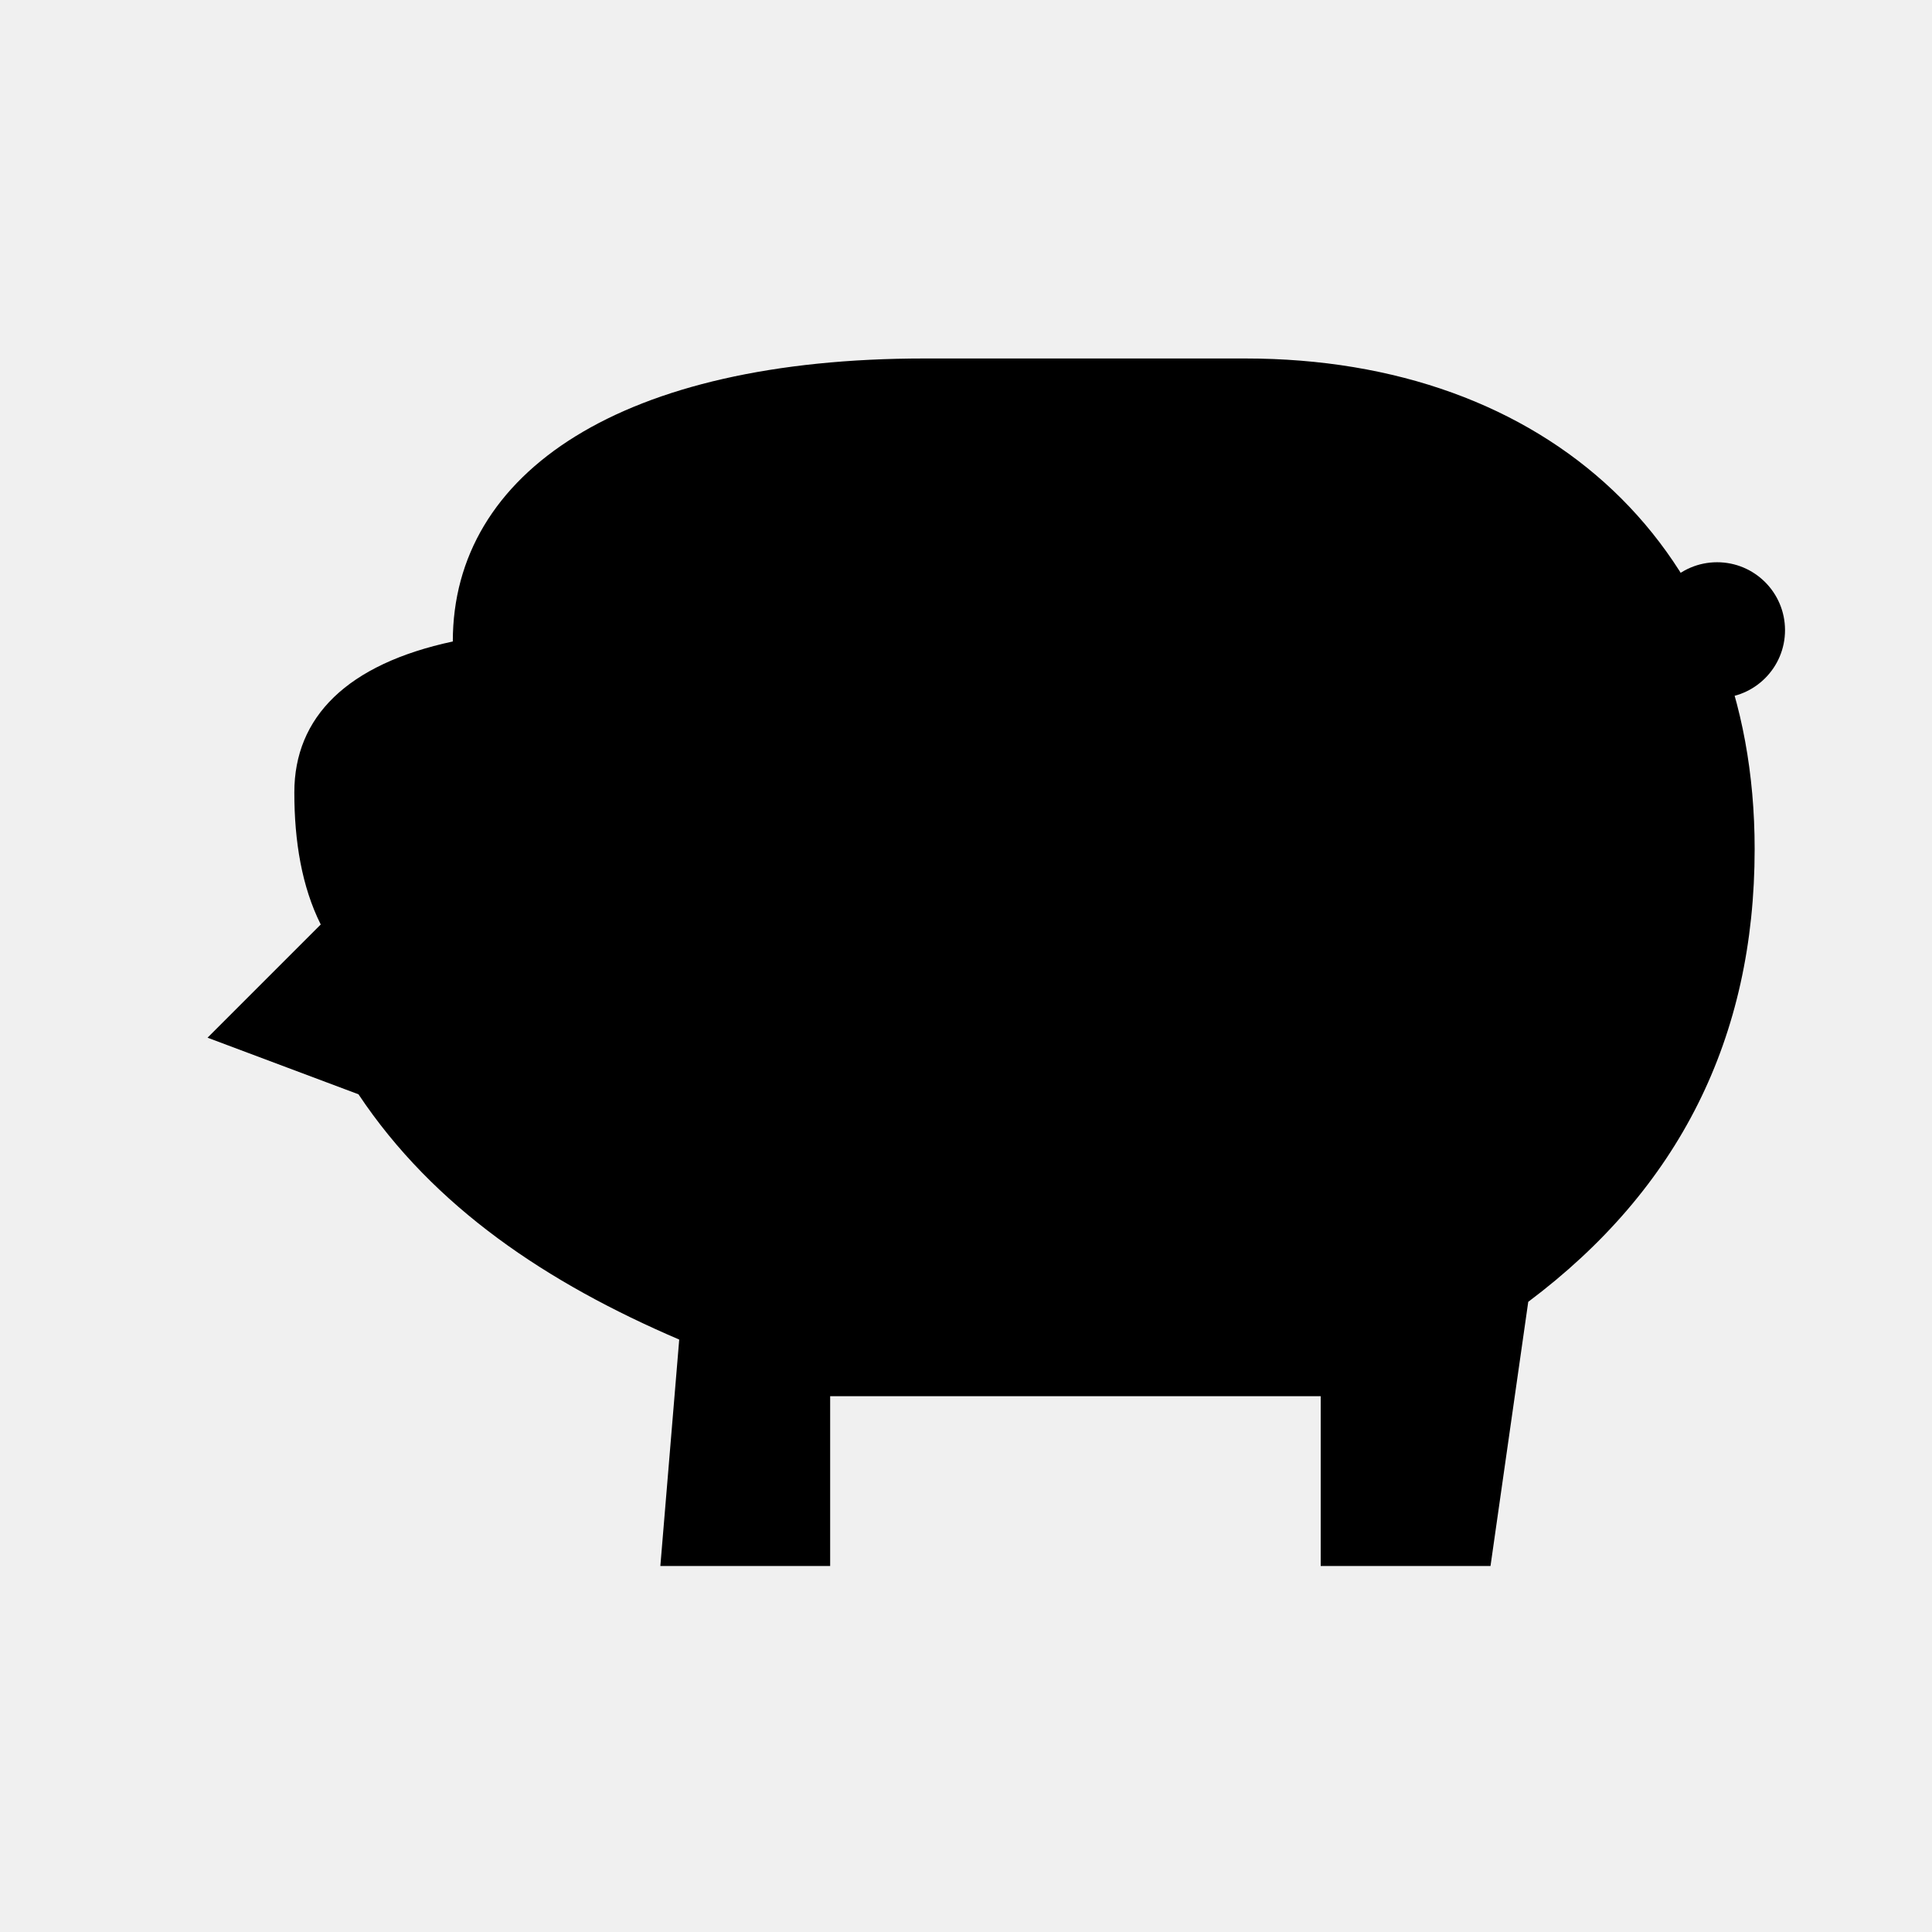
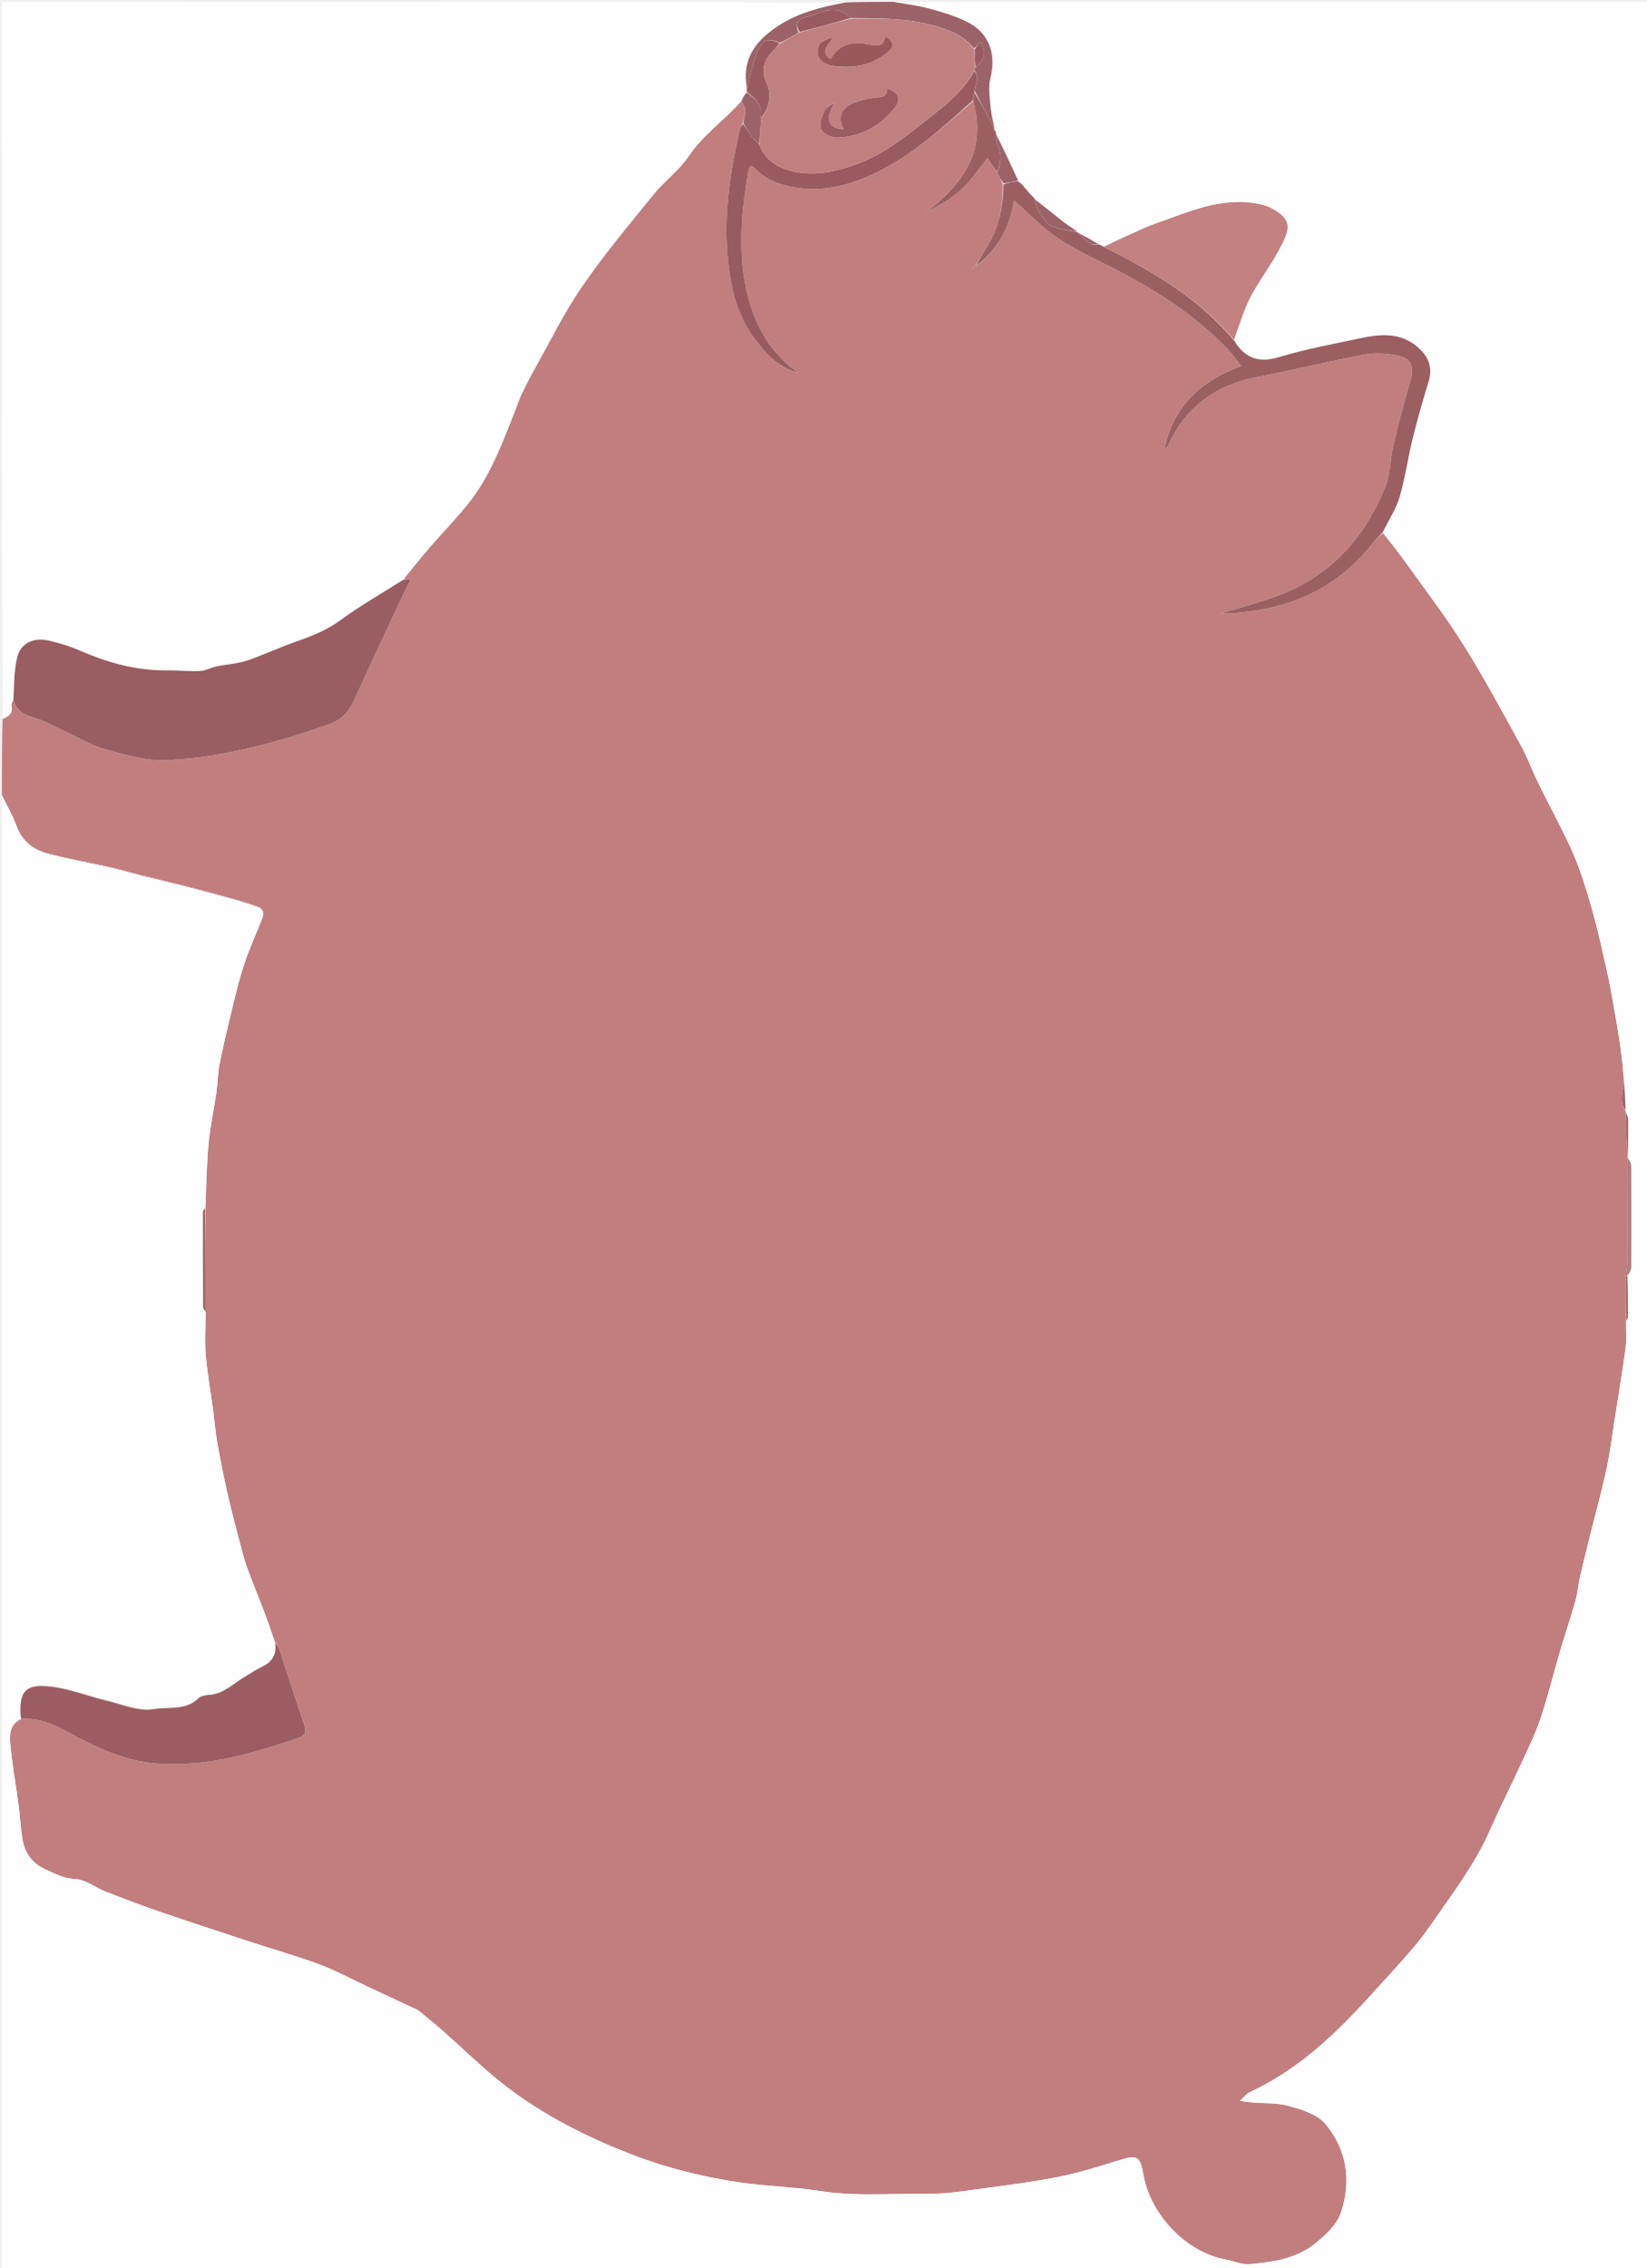
- <svg xmlns="http://www.w3.org/2000/svg" viewBox="0 0 512 512" role="img" aria-label="Pig silhouette">
-   <path fill="currentColor" d="         M120 170         C120 125 165 95 245 95         H330         C410 95 465 145 465 225         C465 275 445 315 405 345         L395 415         H350         L350 370         H220         L220 415         H175         L180 355         C145 340 115 320 95 290         L55 275         L85 245         C80 235 78 223 78 210         C78 190 92 176 120 170         Z          M455 185         a18 18 0 1 1 0.1 0         " />
+ <svg xmlns="http://www.w3.org/2000/svg" version="1.1" id="Layer_1" x="0px" y="0px" width="100%" viewBox="0 0 880 1212" enable-background="new 0 0 880 1212" xml:space="preserve">
+   <path fill="#C27E7F" opacity="1" stroke="none" d=" M1,425   C1,411.646 1,398.292 1.38,384.464   C5.09,382.916 6.988,381.036 6.094,377.161   C5.877,376.221 6.621,375.059 7.206,374.216   C8.771,380.271 13.051,382.165 18.324,383.703   C23.536,385.224 28.384,388.005 33.368,390.286   C41.072,393.811 48.461,398.452 56.52,400.671   C67.482,403.688 79.085,407.087 90.175,406.41   C119.673,404.611 148.192,396.995 176.055,387.146   C182.362,384.917 186.473,380.617 189.255,374.427   C197.231,356.682 205.588,339.109 213.817,321.478   C215.605,317.647 217.482,313.857 219.539,309.592   C217.742,309.714 216.776,309.779 215.867,309.508   C220.587,303.553 225.161,297.861 229.93,292.337   C237.178,283.94 245.064,276.043 251.774,267.243   C262.958,252.577 269.023,235.214 275.823,218.294   C276.802,215.859 277.524,213.306 278.659,210.95   C280.811,206.483 283.048,202.047 285.478,197.727   C293.849,182.841 301.361,167.351 310.997,153.326   C322.716,136.269 336.05,120.294 349.104,104.191   C355.015,96.899 362.964,91.12 368.158,83.42   C375.9,71.941 387.241,64.251 396.435,54.008   C397.418,55.766 398.524,57.54 398.502,59.299   C398.474,61.535 397.533,63.76 396.782,66.291   C396.198,67.513 395.675,68.402 395.456,69.36   C390.148,92.643 386.518,116.092 389.222,140.069   C390.823,154.262 393.917,168.122 402.497,179.886   C408.566,188.208 415.323,196.12 425.995,199.117   C426.034,199.177 426.238,199.151 426.238,199.151   C426.238,199.151 426.046,198.965 425.853,198.694   C410.475,187.309 402.495,172.005 398.758,153.835   C394.445,132.859 396.491,112.156 400.028,91.419   C400.182,90.52 400.767,89.695 401.289,88.525   C402.363,89.274 403.26,89.714 403.915,90.388   C409.38,96.006 416.279,98.587 423.781,100.004   C439.745,103.019 454.502,99.029 468.683,92.136   C488.242,82.628 504.064,68.071 520.197,54.044   C527.607,80.69 514.763,98.299 495.108,113.406   C501.864,110.011 508.404,106.427 513.708,101.511   C519.06,96.551 523.187,90.269 527.88,84.53   C529.487,86.928 531.218,89.513 533.037,92.423   C534.099,94.499 535.073,96.25 536.037,98.456   C536.157,110.19 534.128,120.93 528.216,130.736   C526.016,134.386 523.951,138.118 521.57,141.913   C520.88,142.344 520.443,142.674 519.823,143.152   C519.409,143.516 519.204,143.754 518.994,144.032   C518.965,144.051 518.985,143.975 519.177,143.836   C519.617,143.497 519.825,143.262 520.281,142.954   C521.066,142.641 521.565,142.364 522.348,141.912   C533.308,132.971 539.833,121.714 542.073,107.148   C547.218,111.886 551.466,115.795 555.711,119.708   C567.422,130.502 581.96,136.637 595.836,143.792   C618.184,155.315 639.151,168.693 656.581,187.058   C658.91,189.512 660.839,192.348 663.474,195.662   C641.374,203.672 627.019,217.65 622.447,240.239   C623.466,239.654 624.136,238.757 624.595,237.763   C633.976,217.453 649.827,205.835 671.727,201.629   C690.982,197.93 710.039,193.188 729.308,189.576   C735.03,188.503 741.36,188.833 747.083,190.057   C754.601,191.664 756.035,196.362 753.85,203.734   C750.453,215.197 747.488,226.8 744.734,238.437   C743.054,245.539 743.281,253.282 740.635,259.935   C729.9,286.927 711.81,307.361 684.227,318.014   C673.581,322.125 662.407,324.868 652.418,327.943   C653.803,327.943 656.297,328.062 658.774,327.911   C661.427,327.748 664.066,327.341 666.709,327.023   C694.067,323.736 716.923,312.263 733.965,290.137   C735.447,288.213 737.343,286.609 739.346,285.109   C743.298,290.072 747.111,294.668 750.574,299.514   C761.284,314.504 772.526,329.172 782.314,344.748   C793.244,362.142 802.963,380.308 812.885,398.317   C816.547,404.964 819.126,412.198 822.476,419.028   C828.558,431.434 835.375,443.507 840.878,456.158   C845.133,465.942 848.221,476.289 851.145,486.58   C854.205,497.35 856.536,508.332 859.018,519.26   C860.347,525.113 861.393,531.033 862.436,536.946   C863.763,544.469 865.083,551.996 866.169,559.555   C867.079,565.893 867.649,572.279 868.122,579.008   C867.165,584.319 865.436,589.34 869.046,594.081   C869.151,594.184 869.073,594.466 869.034,594.97   C869,598.288 868.878,601.109 869.037,603.914   C869.322,608.968 869.775,614.014 870.091,618.966   C870.024,618.869 870.218,618.735 870.172,619.223   C870.082,637.864 870.076,656.016 869.951,674.168   C869.933,676.792 869.345,679.413 869.021,682.5   C869.041,690.713 869.063,698.461 869.106,706.663   C869.11,711.615 869.57,716.177 868.98,720.599   C867.342,732.88 865.285,745.104 863.36,757.345   C861.892,766.675 860.751,776.077 858.781,785.302   C856.356,796.661 853.203,807.864 850.4,819.143   C848.413,827.139 846.402,835.13 844.564,843.161   C843.607,847.342 843.335,851.698 842.169,855.81   C839.61,864.841 836.573,873.736 833.925,882.744   C830.448,894.57 827.531,906.576 823.656,918.266   C821.021,926.215 817.309,933.827 813.802,941.463   C808.063,953.954 801.829,966.223 796.292,978.801   C788.188,997.214 775.898,1012.979 764.652,1029.368   C758.678,1038.074 751.497,1046.012 744.375,1053.857   C733.593,1065.732 722.961,1077.843 711.208,1088.709   C698.339,1100.608 684.187,1111.074 668.056,1118.485   C666.439,1119.228 665.259,1120.92 662.806,1123.141   C665.852,1123.542 667.41,1123.807 668.979,1123.942   C675.74,1124.525 682.784,1124.082 689.191,1125.898   C696.027,1127.836 704.159,1130.299 708.391,1135.335   C719.688,1148.781 722.49,1164.883 717.109,1182.045   C714.844,1189.267 709.5,1193.886 704.086,1198.547   C693.712,1207.478 680.865,1209.246 668.035,1210.462   C663.993,1210.846 659.753,1208.785 655.566,1208.057   C634.455,1204.385 615.247,1184.383 611.355,1163.316   C609.291,1152.144 608.203,1151.823 597.139,1155.223   C586.875,1158.376 576.58,1161.646 566.075,1163.745   C552.677,1166.423 539.076,1168.141 525.521,1169.961   C516.033,1171.235 506.463,1172.896 496.95,1172.779   C477.384,1172.539 457.794,1174.453 438.222,1171.323   C424.09,1169.062 409.641,1168.822 395.471,1166.746   C375.949,1163.887 356.788,1159.132 338.336,1152.064   C314.097,1142.779 290.974,1131.132 270.361,1115.28   C258.535,1106.186 247.895,1095.554 236.657,1085.688   C232.347,1081.906 227.862,1078.322 223.437,1074.672   C223.067,1074.366 222.544,1074.246 222.093,1074.036   C213.42,1069.979 204.748,1065.92 196.074,1061.865   C187.673,1057.938 179.482,1053.446 170.817,1050.228   C158.576,1045.683 145.966,1042.138 133.547,1038.063   C117.526,1032.806 101.499,1027.563 85.551,1022.09   C75.819,1018.749 66.183,1015.111 56.599,1011.364   C51.096,1009.212 45.849,1004.827 40.365,1004.616   C34.077,1004.374 29.312,1001.62 24.203,999.35   C17.095,996.192 12.936,990.249 11.851,982.477   C11.027,976.578 10.665,970.616 9.88,964.711   C8.442,953.89 6.454,943.125 5.487,932.267   C5.051,927.364 5.15,921.705 11.481,918.954   C20.614,918.378 28.243,921.623 35.613,925.655   C50.749,933.934 66.302,941.407 83.728,942.805   C110.038,944.915 134.81,937.437 159.361,929.194   C163.141,927.925 163.898,925.869 162.562,921.99   C157.958,908.619 153.761,895.108 149.319,881.681   C148.878,880.35 147.818,879.224 146.916,877.641   C144.89,871.961 143.075,866.611 141.075,861.332   C138.087,853.445 134.793,845.669 131.968,837.725   C130.168,832.663 128.928,827.397 127.536,822.196   C125.958,816.299 124.429,810.388 122.996,804.454   C121.737,799.238 120.564,793.998 119.492,788.74   C118.171,782.267 116.862,775.785 115.798,769.267   C114.982,764.27 114.612,759.203 113.94,754.181   C112.601,744.159 110.794,734.179 109.94,724.118   C109.309,716.682 109.883,709.143 109.949,701.137   C109.965,682.36 109.953,664.097 109.905,645.377   C110.343,633.86 110.403,622.761 111.418,611.75   C112.28,602.399 114.335,593.162 115.682,583.849   C116.386,578.978 116.295,573.968 117.274,569.166   C119.471,558.38 121.991,547.655 124.613,536.962   C126.5,529.268 128.402,521.542 130.96,514.057   C133.677,506.107 137.264,498.458 140.286,490.606   C141.316,487.929 140.469,485.671 137.452,484.7   C133.665,483.481 129.91,482.148 126.081,481.079   C117.338,478.639 108.579,476.255 99.79,473.99   C92.126,472.014 84.403,470.273 76.725,468.351   C70.639,466.827 64.619,465.023 58.504,463.634   C47.736,461.188 36.83,459.301 26.148,456.537   C18.195,454.479 11.912,450.043 8.863,441.663   C6.772,435.916 3.657,430.541 1,425  M428.457,200.496   C428.457,200.496 428.509,200.478 428.457,200.496  M621.484,243.498   C621.484,243.498 621.511,243.487 621.484,243.498  z" />
+   <path fill="#FFFEFE" opacity="1" stroke="none" d=" M869.073,594.466   C869.073,594.466 869.151,594.184 869.068,593.623   C868.781,588.257 868.575,583.451 868.37,578.644   C867.649,572.279 867.079,565.893 866.169,559.555   C865.083,551.996 863.763,544.469 862.436,536.946   C861.393,531.033 860.347,525.113 859.018,519.26   C856.536,508.332 854.205,497.35 851.145,486.58   C848.221,476.289 845.133,465.942 840.878,456.158   C835.375,443.507 828.558,431.434 822.476,419.028   C819.126,412.198 816.547,404.964 812.885,398.317   C802.963,380.308 793.244,362.142 782.314,344.748   C772.526,329.172 761.284,314.504 750.574,299.514   C747.111,294.668 743.298,290.072 739.456,284.737   C742.295,278.014 746.236,272.188 748.141,265.758   C751.146,255.621 752.533,245.016 755.069,234.724   C757.609,224.417 760.505,214.183 763.652,204.044   C765.936,196.687 763.713,190.916 758.408,186.072   C749.055,177.531 737.947,178.484 726.795,180.889   C712.36,184.003 697.757,186.646 683.661,190.924   C672.633,194.271 665.326,191.333 659.652,181.631   C662.678,173.378 664.974,165.131 668.943,157.789   C674.658,147.217 682.415,137.895 687.099,126.538   C689.426,120.897 688.236,117.507 684.449,114.431   C681.705,112.201 678.259,110.372 674.838,109.523   C664.119,106.862 653.341,107.984 642.851,110.886   C635.355,112.96 628.085,115.862 620.735,118.452   C617.626,119.548 614.513,120.666 611.499,121.993   C604.251,125.184 597.059,128.503 589.536,131.57   C588.543,131.11 587.859,130.85 586.948,130.361   C583.134,128.116 579.547,126.101 575.969,124.056   C575.978,124.025 575.916,124.042 575.775,123.738   C573.314,121.899 570.883,120.507 568.696,118.802   C563.388,114.663 558.193,110.379 552.838,105.871   C552.122,105.068 551.52,104.547 550.823,103.716   C549.584,102.143 548.441,100.881 547.295,99.661   C547.292,99.703 547.378,99.705 547.262,99.41   C546.175,98.307 545.203,97.498 544.226,96.729   C544.221,96.768 544.3,96.775 544.24,96.424   C540.248,87.77 536.316,79.466 532.44,70.941   C532.444,70.393 532.272,70.152 531.959,69.573   C531.118,65.433 529.895,61.753 529.573,57.996   C529.11,52.586 528.184,46.846 529.434,41.73   C532.702,28.359 528.565,17.154 516.173,11.289   C510.061,8.397 503.457,6.392 496.901,4.636   C490.719,2.98 484.309,2.178 478,1   C612.315,1 746.631,1 880.973,1   C880.973,404.928 880.973,808.857 880.973,1212.892   C587.777,1212.892 294.555,1212.892 1,1212.892   C1,950.646 1,688.292 1,425.469   C3.657,430.541 6.772,435.916 8.863,441.663   C11.912,450.043 18.195,454.479 26.148,456.537   C36.83,459.301 47.736,461.188 58.504,463.634   C64.619,465.023 70.639,466.827 76.725,468.351   C84.403,470.273 92.126,472.014 99.79,473.99   C108.579,476.255 117.338,478.639 126.081,481.079   C129.91,482.148 133.665,483.481 137.452,484.7   C140.469,485.671 141.316,487.929 140.286,490.606   C137.264,498.458 133.677,506.107 130.96,514.057   C128.402,521.542 126.5,529.268 124.613,536.962   C121.991,547.655 119.471,558.38 117.274,569.166   C116.295,573.968 116.386,578.978 115.682,583.849   C114.335,593.162 112.28,602.399 111.418,611.75   C110.403,622.761 110.343,633.86 109.582,645.526   C109.004,646.692 108.457,647.253 108.456,647.814   C108.436,664.792 108.445,681.77 108.554,698.748   C108.56,699.718 109.444,700.683 109.92,701.65   C109.883,709.143 109.309,716.682 109.94,724.118   C110.794,734.179 112.601,744.159 113.94,754.181   C114.612,759.203 114.982,764.27 115.798,769.267   C116.862,775.785 118.171,782.267 119.492,788.74   C120.564,793.998 121.737,799.238 122.996,804.454   C124.429,810.388 125.958,816.299 127.536,822.196   C128.928,827.397 130.168,832.663 131.968,837.725   C134.793,845.669 138.087,853.445 141.075,861.332   C143.075,866.611 144.89,871.961 146.882,878.015   C148.142,883.934 145.504,888.48 140.473,890.862   C137.015,892.499 133.807,894.671 130.511,896.643   C124.464,900.261 119.37,905.678 111.654,906.125   C109.658,906.24 107.201,906.826 105.845,908.124   C99.026,914.655 89.821,912.383 82.028,913.745   C74.33,915.09 65.637,911.279 57.48,909.317   C47.811,906.992 38.385,903.248 28.608,901.877   C13.647,899.779 10.53,904.116 10.948,915.987   C10.983,916.986 11.007,917.986 11.036,918.985   C5.15,921.705 5.051,927.364 5.487,932.267   C6.454,943.125 8.442,953.89 9.88,964.711   C10.665,970.616 11.027,976.578 11.851,982.477   C12.936,990.249 17.095,996.192 24.203,999.35   C29.312,1001.62 34.077,1004.374 40.365,1004.616   C45.849,1004.827 51.096,1009.212 56.599,1011.364   C66.183,1015.111 75.819,1018.749 85.551,1022.09   C101.499,1027.563 117.526,1032.806 133.547,1038.063   C145.966,1042.138 158.576,1045.683 170.817,1050.228   C179.482,1053.446 187.673,1057.938 196.074,1061.865   C204.748,1065.92 213.42,1069.979 222.093,1074.036   C222.544,1074.246 223.067,1074.366 223.437,1074.672   C227.862,1078.322 232.347,1081.906 236.657,1085.688   C247.895,1095.554 258.535,1106.186 270.361,1115.28   C290.974,1131.132 314.097,1142.779 338.336,1152.064   C356.788,1159.132 375.949,1163.887 395.471,1166.746   C409.641,1168.822 424.09,1169.062 438.222,1171.323   C457.794,1174.453 477.384,1172.539 496.95,1172.779   C506.463,1172.896 516.033,1171.235 525.521,1169.961   C539.076,1168.141 552.677,1166.423 566.075,1163.745   C576.58,1161.646 586.875,1158.376 597.139,1155.223   C608.203,1151.823 609.291,1152.144 611.355,1163.316   C615.247,1184.383 634.455,1204.385 655.566,1208.057   C659.753,1208.785 663.993,1210.846 668.035,1210.462   C680.865,1209.246 693.712,1207.478 704.086,1198.547   C709.5,1193.886 714.844,1189.267 717.109,1182.045   C722.49,1164.883 719.688,1148.781 708.391,1135.335   C704.159,1130.299 696.027,1127.836 689.191,1125.898   C682.784,1124.082 675.74,1124.525 668.979,1123.942   C667.41,1123.807 665.852,1123.542 662.806,1123.141   C665.259,1120.92 666.439,1119.228 668.056,1118.485   C684.187,1111.074 698.339,1100.608 711.208,1088.709   C722.961,1077.843 733.593,1065.732 744.375,1053.857   C751.497,1046.012 758.678,1038.074 764.652,1029.368   C775.898,1012.979 788.188,997.214 796.292,978.801   C801.829,966.223 808.063,953.954 813.802,941.463   C817.309,933.827 821.021,926.215 823.656,918.266   C827.531,906.576 830.448,894.57 833.925,882.744   C836.573,873.736 839.61,864.841 842.169,855.81   C843.335,851.698 843.607,847.342 844.564,843.161   C846.402,835.13 848.413,827.139 850.4,819.143   C853.203,807.864 856.356,796.661 858.781,785.302   C860.751,776.077 861.892,766.675 863.36,757.345   C865.285,745.104 867.342,732.88 868.98,720.599   C869.57,716.177 869.11,711.615 869.385,706.557   C869.825,705.475 870.008,704.955 870.304,704.17   C870.33,703.167 870.243,702.427 870.234,701.245   C870.236,694.546 870.159,688.29 870.36,681.746   C871.098,680.142 871.955,678.828 871.962,677.509   C872.05,659.347 872.062,641.183 871.944,623.021   C871.934,621.588 870.819,620.163 870.218,618.735   C870.218,618.735 870.024,618.869 870.146,618.49   C870.306,611.535 870.417,604.957 870.324,598.382   C870.306,597.071 869.51,595.771 869.073,594.466  z" />
+   <path fill="#FFFFFF" opacity="1" stroke="none" d=" M396.056,54.018   C387.241,64.251 375.9,71.941 368.158,83.42   C362.964,91.12 355.015,96.899 349.104,104.191   C336.05,120.294 322.716,136.269 310.997,153.326   C301.361,167.351 293.849,182.841 285.478,197.727   C283.048,202.047 280.811,206.483 278.659,210.95   C277.524,213.306 276.802,215.859 275.823,218.294   C269.023,235.214 262.958,252.577 251.774,267.243   C245.064,276.043 237.178,283.94 229.93,292.337   C225.161,297.861 220.587,303.553 215.559,309.654   C204.021,317.257 192.458,323.845 181.806,331.671   C173.921,337.463 165.168,340.568 156.237,343.737   C151.232,345.513 146.371,347.691 141.414,349.606   C137.492,351.121 133.605,352.842 129.55,353.87   C125.071,355.006 120.389,355.318 115.851,356.254   C112.834,356.877 109.942,358.568 106.943,358.713   C101.151,358.993 95.32,358.335 89.508,358.391   C73.263,358.544 58.033,354.507 43.254,348.034   C37.958,345.714 32.345,343.956 26.719,342.59   C17.854,340.438 10.893,343.782 9.073,351.899   C7.466,359.066 7.573,366.618 6.922,374   C6.621,375.059 5.877,376.221 6.094,377.161   C6.988,381.036 5.09,382.916 1.38,383.996   C1,256.4 1,128.801 1,1   C151.021,1 301.042,1 451.328,1.344   C439.232,3.732 427.17,6.629 416.444,13.552   C404.263,21.414 396.27,31.378 399.202,47.344   C399.118,48.135 399.12,48.593 398.873,49.263   C397.768,50.989 396.912,52.503 396.056,54.018  z" />
+   <path fill="#9B6368" opacity="1" stroke="none" d=" M399.289,47.011   C396.27,31.378 404.263,21.414 416.444,13.552   C427.17,6.629 439.232,3.732 451.796,1.344   C460.354,1 468.708,1 477.531,1   C484.309,2.178 490.719,2.98 496.901,4.636   C503.457,6.392 510.061,8.397 516.173,11.289   C528.565,17.154 532.702,28.359 529.434,41.73   C528.184,46.846 529.11,52.586 529.573,57.996   C529.895,61.753 531.118,65.433 531.648,69.391   C530.886,68.295 530.57,66.874 529.917,65.628   C526.999,60.058 523.986,54.538 521.042,48.622   C521.528,44.781 524.024,41.261 520.857,37.576   C520.987,36.827 521.059,36.397 521.471,35.912   C526.437,32.226 527.347,27.561 523.975,22.371   C522.883,23.699 521.898,24.898 520.653,25.889   C514.876,18.853 507.292,15.88 499.08,13.636   C484.564,9.671 469.789,9.728 454.861,9.58   C453.469,8.324 452.298,7.136 450.878,6.509   C443.356,3.184 436.792,7.757 429.932,9.414   C425.886,10.391 425.021,13.462 426.899,17.401   C423.511,19.447 420.35,21.245 416.845,22.9   C411.59,20.079 407.596,21.402 405.428,26.263   C403.463,30.667 402.38,35.472 400.997,40.127   C400.324,42.391 399.852,44.714 399.289,47.011  z" />
+   <path fill="#9A5D61" opacity="1" stroke="none" d=" M7.206,374.216   C7.573,366.618 7.466,359.066 9.073,351.899   C10.893,343.782 17.854,340.438 26.719,342.59   C32.345,343.956 37.958,345.714 43.254,348.034   C58.033,354.507 73.263,358.544 89.508,358.391   C95.32,358.335 101.151,358.993 106.943,358.713   C109.942,358.568 112.834,356.877 115.851,356.254   C120.389,355.318 125.071,355.006 129.55,353.87   C133.605,352.842 137.492,351.121 141.414,349.606   C146.371,347.691 151.232,345.513 156.237,343.737   C165.168,340.568 173.921,337.463 181.806,331.671   C192.458,323.845 204.021,317.257 215.501,309.991   C216.776,309.779 217.742,309.714 219.539,309.592   C217.482,313.857 215.605,317.647 213.817,321.478   C205.588,339.109 197.231,356.682 189.255,374.427   C186.473,380.617 182.362,384.917 176.055,387.146   C148.192,396.995 119.673,404.611 90.175,406.41   C79.085,407.087 67.482,403.688 56.52,400.671   C48.461,398.452 41.072,393.811 33.368,390.286   C28.384,388.005 23.536,385.224 18.324,383.703   C13.051,382.165 8.771,380.271 7.206,374.216  z" />
+   <path fill="#9B5D61" opacity="1" stroke="none" d=" M11.481,918.954   C11.007,917.986 10.983,916.986 10.948,915.987   C10.53,904.116 13.647,899.779 28.608,901.877   C38.385,903.248 47.811,906.992 57.48,909.317   C65.637,911.279 74.33,915.09 82.028,913.745   C89.821,912.383 99.026,914.655 105.845,908.124   C107.201,906.826 109.658,906.24 111.654,906.125   C119.37,905.678 124.464,900.261 130.511,896.643   C133.807,894.671 137.015,892.499 140.473,890.862   C145.504,888.48 148.142,883.934 147.012,878.378   C147.818,879.224 148.878,880.35 149.319,881.681   C153.761,895.108 157.958,908.619 162.562,921.99   C163.898,925.869 163.141,927.925 159.361,929.194   C134.81,937.437 110.038,944.915 83.728,942.805   C66.302,941.407 50.749,933.934 35.613,925.655   C28.243,921.623 20.614,918.378 11.481,918.954  z" />
+   <path fill="#9B5F62" opacity="1" stroke="none" d=" M659.669,182.042   C665.326,191.333 672.633,194.271 683.661,190.924   C697.757,186.646 712.36,184.003 726.795,180.889   C737.947,178.484 749.055,177.531 758.408,186.072   C763.713,190.916 765.936,196.687 763.652,204.044   C760.505,214.183 757.609,224.417 755.069,234.724   C752.533,245.016 751.146,255.621 748.141,265.758   C746.236,272.188 742.295,278.014 739.157,284.484   C737.343,286.609 735.447,288.213 733.965,290.137   C716.923,312.263 694.067,323.736 666.709,327.023   C664.066,327.341 661.427,327.748 658.774,327.911   C656.297,328.062 653.803,327.943 652.418,327.943   C662.407,324.868 673.581,322.125 684.227,318.014   C711.81,307.361 729.9,286.927 740.635,259.935   C743.281,253.282 743.054,245.539 744.734,238.437   C747.488,226.8 750.453,215.197 753.85,203.734   C756.035,196.362 754.601,191.664 747.083,190.057   C741.36,188.833 735.03,188.503 729.308,189.576   C710.039,193.188 690.982,197.93 671.727,201.629   C649.827,205.835 633.976,217.453 624.595,237.763   C624.136,238.757 623.466,239.654 622.447,240.239   C627.019,217.65 641.374,203.672 663.474,195.662   C660.839,192.348 658.91,189.512 656.581,187.058   C639.151,168.693 618.184,155.315 595.836,143.792   C581.96,136.637 567.422,130.502 555.711,119.708   C551.466,115.795 547.218,111.886 542.073,107.148   C539.833,121.714 533.308,132.971 522.288,141.842   C521.945,141.948 521.824,141.812 521.824,141.812   C523.951,138.118 526.016,134.386 528.216,130.736   C534.128,120.93 536.157,110.19 536.451,98.451   C539.35,97.585 541.825,97.18 544.3,96.775   C544.3,96.775 544.221,96.768 544.266,97.083   C545.333,98.167 546.355,98.936 547.378,99.705   C547.378,99.705 547.292,99.703 547.308,100.014   C548.522,101.559 549.72,102.793 550.919,104.027   C551.52,104.547 552.122,105.068 552.937,106.194   C553.946,109.085 554.337,111.638 555.634,113.591   C557.467,116.353 559.511,119.69 562.292,120.942   C566.456,122.815 571.339,123.088 575.916,124.042   C575.916,124.042 575.978,124.025 576.077,124.377   C579.673,126.999 581.765,131.909 587.176,130.591   C587.859,130.85 588.543,131.11 589.737,131.809   C616.135,145.017 640.868,159.394 659.669,182.042  z" />
+   <path fill="#995B5F" opacity="1" stroke="none" d=" M520.799,37.896   C524.024,41.261 521.528,44.781 520.859,48.923   C520.425,50.962 520.209,52.323 519.992,53.684   C504.064,68.071 488.242,82.628 468.683,92.136   C454.502,99.029 439.745,103.019 423.781,100.004   C416.279,98.587 409.38,96.006 403.915,90.388   C403.26,89.714 402.363,89.274 401.289,88.525   C400.767,89.695 400.182,90.52 400.028,91.419   C396.491,112.156 394.445,132.859 398.758,153.835   C402.495,172.005 410.475,187.309 425.83,198.716   C426,199.009 425.957,199.057 425.957,199.057   C415.323,196.12 408.566,188.208 402.497,179.886   C393.917,168.122 390.823,154.262 389.222,140.069   C386.518,116.092 390.148,92.643 395.456,69.36   C395.675,68.402 396.198,67.513 397.139,66.355   C398.937,68.292 400.002,70.591 401.465,72.601   C402.672,74.258 404.349,75.571 405.938,77.373   C409.534,86.676 417.021,90.267 425.685,91.946   C436.299,94.004 446.493,91.68 456.491,88.239   C473.384,82.425 486.619,70.872 500.344,60.116   C508.358,53.836 515.85,47.022 520.799,37.896  z" />
+   <path fill="#9B5F62" opacity="1" stroke="none" d=" M520.197,54.044   C520.209,52.323 520.425,50.962 520.824,49.3   C523.986,54.538 526.999,60.058 529.917,65.628   C530.57,66.874 530.886,68.295 531.668,69.817   C532.272,70.152 532.444,70.393 532.37,71.395   C532.491,73.676 532.371,75.46 533.05,76.854   C535.563,82.011 535.137,87.032 532.95,92.098   C531.218,89.513 529.487,86.928 527.88,84.53   C523.187,90.269 519.06,96.551 513.708,101.511   C508.404,106.427 501.864,110.011 495.108,113.406   C514.763,98.299 527.607,80.69 520.197,54.044  z" />
+   <path fill="#9B6368" opacity="1" stroke="none" d=" M405.818,77.037   C404.349,75.571 402.672,74.258 401.465,72.601   C400.002,70.591 398.937,68.292 397.342,66.054   C397.533,63.76 398.474,61.535 398.502,59.299   C398.524,57.54 397.418,55.766 396.435,54.008   C396.912,52.503 397.768,50.989 399.145,49.446   C403.637,52.755 407.797,55.985 406.583,62.154   C406.534,62.401 406.878,62.725 407.011,63.435   C406.594,68.25 406.206,72.643 405.818,77.037  z" />
+   <path fill="#9B6368" opacity="1" stroke="none" d=" M533.037,92.423   C535.137,87.032 535.563,82.011 533.05,76.854   C532.371,75.46 532.491,73.676 532.315,71.617   C536.316,79.466 540.248,87.77 544.24,96.424   C541.825,97.18 539.35,97.585 536.461,97.995   C535.073,96.25 534.099,94.499 533.037,92.423  z" />
+   <path fill="#B07C7D" opacity="1" stroke="none" d=" M870.172,619.223   C870.819,620.163 871.934,621.588 871.944,623.021   C872.062,641.183 872.05,659.347 871.962,677.509   C871.955,678.828 871.098,680.142 870.094,681.744   C869.375,682.032 869.198,682.034 869.022,682.035   C869.345,679.413 869.933,676.792 869.951,674.168   C870.076,656.016 870.082,637.864 870.172,619.223  z" />
+   <path fill="#A06566" opacity="1" stroke="none" d=" M109.949,701.137   C109.444,700.683 108.56,699.718 108.554,698.748   C108.445,681.77 108.436,664.792 108.456,647.814   C108.457,647.253 109.004,646.692 109.618,645.983   C109.953,664.097 109.965,682.36 109.949,701.137  z" />
+   <path fill="#A06869" opacity="1" stroke="none" d=" M868.122,579.008   C868.575,583.451 868.781,588.257 868.964,593.521   C865.436,589.34 867.165,584.319 868.122,579.008  z" />
+   <path fill="#A06869" opacity="1" stroke="none" d=" M869.034,594.97   C869.51,595.771 870.306,597.071 870.324,598.382   C870.417,604.957 870.306,611.535 870.213,618.587   C869.775,614.014 869.322,608.968 869.037,603.914   C868.878,601.109 869,598.288 869.034,594.97  z" />
+   <path fill="#A06565" opacity="1" stroke="none" d=" M869.021,682.5   C869.198,682.034 869.375,682.032 869.817,682.032   C870.159,688.29 870.236,694.546 870.173,701.702   C870.086,703.213 870.139,703.823 870.191,704.434   C870.008,704.955 869.825,705.475 869.363,706.103   C869.063,698.461 869.041,690.713 869.021,682.5  z" />
+   <path fill="#9B5F62" opacity="1" stroke="none" d=" M520.007,143.004   C520.443,142.674 520.88,142.344 521.57,141.913   C521.824,141.812 521.945,141.948 522.004,142.018   C521.565,142.364 521.066,142.641 520.283,142.959   C520,143 520.007,143.004 520.007,143.004  z" />
+   <path fill="#9B5F62" opacity="1" stroke="none" d=" M519.997,142.995   C519.825,143.262 519.617,143.497 519.185,143.847   C519.002,143.997 519.024,144.013 519.024,144.013   C519.204,143.754 519.409,143.516 519.823,143.152   C520.007,143.004 520,143 519.997,142.995  z" />
+   <path fill="#9B5F62" opacity="1" stroke="none" d=" M518.994,143.986   C518.985,143.975 518.965,144.051 518.994,144.032   C519.024,144.013 519.002,143.997 518.994,143.986  z" />
+   <path fill="#995B5F" opacity="1" stroke="none" d=" M426.023,198.987   C426.046,198.965 426.238,199.151 426.238,199.151   C426.238,199.151 426.034,199.177 425.995,199.117   C425.957,199.057 426,199.009 426.023,198.987  z" />
+   <path fill="#995B5F" opacity="1" stroke="none" d=" M428.483,200.487   C428.509,200.478 428.457,200.496 428.483,200.487  z" />
+   <path fill="#9B5F62" opacity="1" stroke="none" d=" M621.498,243.493   C621.511,243.487 621.484,243.498 621.498,243.493  z" />
+   <path fill="#C38181" opacity="1" stroke="none" d=" M659.652,181.631   C640.868,159.394 616.135,145.017 590.047,132.01   C597.059,128.503 604.251,125.184 611.499,121.993   C614.513,120.666 617.626,119.548 620.735,118.452   C628.085,115.862 635.355,112.96 642.851,110.886   C653.341,107.984 664.119,106.862 674.838,109.523   C678.259,110.372 681.705,112.201 684.449,114.431   C688.236,117.507 689.426,120.897 687.099,126.538   C682.415,137.895 674.658,147.217 668.943,157.789   C664.974,165.131 662.678,173.378 659.652,181.631  z" />
+   <path fill="#9B6368" opacity="1" stroke="none" d=" M575.775,123.738   C571.339,123.088 566.456,122.815 562.292,120.942   C559.511,119.69 557.467,116.353 555.634,113.591   C554.337,111.638 553.946,109.085 553.051,106.477   C558.193,110.379 563.388,114.663 568.696,118.802   C570.883,120.507 573.314,121.899 575.775,123.738  z" />
+   <path fill="#9B6368" opacity="1" stroke="none" d=" M586.948,130.361   C581.765,131.909 579.673,126.999 576.068,124.408   C579.547,126.101 583.134,128.116 586.948,130.361  z" />
+   <path fill="#9B6368" opacity="1" stroke="none" d=" M550.823,103.716   C549.72,102.793 548.522,101.559 547.311,99.972   C548.441,100.881 549.584,102.143 550.823,103.716  z" />
+   <path fill="#9B6368" opacity="1" stroke="none" d=" M547.262,99.41   C546.355,98.936 545.333,98.167 544.271,97.043   C545.203,97.498 546.175,98.307 547.262,99.41  z" />
+   <path fill="#B07C7D" opacity="1" stroke="none" d=" M870.304,704.17   C870.139,703.823 870.086,703.213 870.095,702.145   C870.243,702.427 870.33,703.167 870.304,704.17  z" />
+   <path fill="#995B5F" opacity="1" stroke="none" d=" M407.039,63.013   C406.878,62.725 406.534,62.401 406.583,62.154   C407.797,55.985 403.637,52.755 399.394,49.234   C399.12,48.593 399.118,48.135 399.202,47.344   C399.852,44.714 400.324,42.391 400.997,40.127   C402.38,35.472 403.463,30.667 405.428,26.263   C407.596,21.402 411.59,20.079 416.633,23.169   C415.61,24.772 414.457,25.965 413.305,27.159   C408.542,32.098 406.485,37.275 409.75,44.225   C412.803,50.726 411.178,57.211 407.039,63.013  z" />
+   <path fill="#C18080" opacity="1" stroke="none" d=" M407.011,63.435   C411.178,57.211 412.803,50.726 409.75,44.225   C406.485,37.275 408.542,32.098 413.305,27.159   C414.457,25.965 415.61,24.772 416.976,23.31   C420.35,21.245 423.511,19.447 427.264,17.329   C436.893,14.64 445.93,12.273 454.967,9.906   C469.789,9.728 484.564,9.671 499.08,13.636   C507.292,15.88 514.876,18.853 520.71,26.274   C521.06,29.9 521.095,32.934 521.13,35.968   C521.059,36.397 520.987,36.827 520.857,37.576   C515.85,47.022 508.358,53.836 500.344,60.116   C486.619,70.872 473.384,82.425 456.491,88.239   C446.493,91.68 436.299,94.004 425.685,91.946   C417.021,90.267 409.534,86.676 405.938,77.373   C406.206,72.643 406.594,68.25 407.011,63.435  M445.325,55.156   C443.702,56.548 441.351,57.637 440.619,59.399   C439.363,62.425 437.702,66.541 438.844,68.95   C439.99,71.368 444.4,73.669 447.301,73.576   C460.133,73.163 470.667,67.35 478.552,57.291   C481.97,52.932 480.007,48.952 474.03,47.378   C474.425,52.031 471.343,51.816 467.994,52.185   C463.928,52.633 459.771,53.57 456.006,55.141   C449.414,57.893 447.855,62.696 450.799,69.04   C443.78,68.741 441.308,64.765 444.306,58.599   C444.885,57.408 445.449,56.21 446.132,54.967   C446.132,54.967 445.988,54.984 445.325,55.156  M444.654,35.156   C455.654,36.847 465.944,35.217 474.629,27.849   C478.392,24.656 477.725,21.888 473.048,19.382   C472.666,25.427 468.389,24.468 464.7,23.771   C456.202,22.166 448.763,23.078 443.926,31.578   C437.591,27.166 443.477,23.978 445.174,20.004   C440.776,21.255 437.311,22.462 437.021,27.003   C436.718,31.752 439.957,33.697 444.654,35.156  M447.936,19.55   C447.936,19.55 447.906,19.477 447.936,19.55  M448.487,53.473   C448.487,53.473 448.506,53.512 448.487,53.473  z" />
+   <path fill="#995B5F" opacity="1" stroke="none" d=" M454.861,9.58   C445.93,12.273 436.893,14.64 427.49,17.079   C425.021,13.462 425.886,10.391 429.932,9.414   C436.792,7.757 443.356,3.184 450.878,6.509   C452.298,7.136 453.469,8.324 454.861,9.58  z" />
+   <path fill="#995B5F" opacity="1" stroke="none" d=" M521.471,35.912   C521.095,32.934 521.06,29.9 520.969,26.481   C521.898,24.898 522.883,23.699 523.975,22.371   C527.347,27.561 526.437,32.226 521.471,35.912  z" />
+   <path fill="#9B5C61" opacity="1" stroke="none" d=" M446.021,55.015   C445.449,56.21 444.885,57.408 444.306,58.599   C441.308,64.765 443.78,68.741 450.799,69.04   C447.855,62.696 449.414,57.893 456.006,55.141   C459.771,53.57 463.928,52.633 467.994,52.185   C471.343,51.816 474.425,52.031 474.03,47.378   C480.007,48.952 481.97,52.932 478.552,57.291   C470.667,67.35 460.133,73.163 447.301,73.576   C444.4,73.669 439.99,71.368 438.844,68.95   C437.702,66.541 439.363,62.425 440.619,59.399   C441.351,57.637 443.702,56.548 445.663,55.078   C446.002,55.001 446.021,55.015 446.021,55.015  z" />
+   <path fill="#99595C" opacity="1" stroke="none" d=" M444.256,35.058   C439.957,33.697 436.718,31.752 437.021,27.003   C437.311,22.462 440.776,21.255 445.174,20.004   C443.477,23.978 437.591,27.166 443.926,31.578   C448.763,23.078 456.202,22.166 464.7,23.771   C468.389,24.468 472.666,25.427 473.048,19.382   C477.725,21.888 478.392,24.656 474.629,27.849   C465.944,35.217 455.654,36.847 444.256,35.058  z" />
+   <path fill="#99595C" opacity="1" stroke="none" d=" M447.921,19.514   C447.906,19.477 447.936,19.55 447.921,19.514  z" />
+   <path fill="#9B5C61" opacity="1" stroke="none" d=" M448.496,53.493   C448.506,53.512 448.487,53.473 448.496,53.493  z" />
+   <path fill="#9B5C61" opacity="1" stroke="none" d=" M445.995,54.992   C445.988,54.984 446.132,54.967 446.076,54.991   C446.021,55.015 446.002,55.001 445.995,54.992  z" />
</svg>
